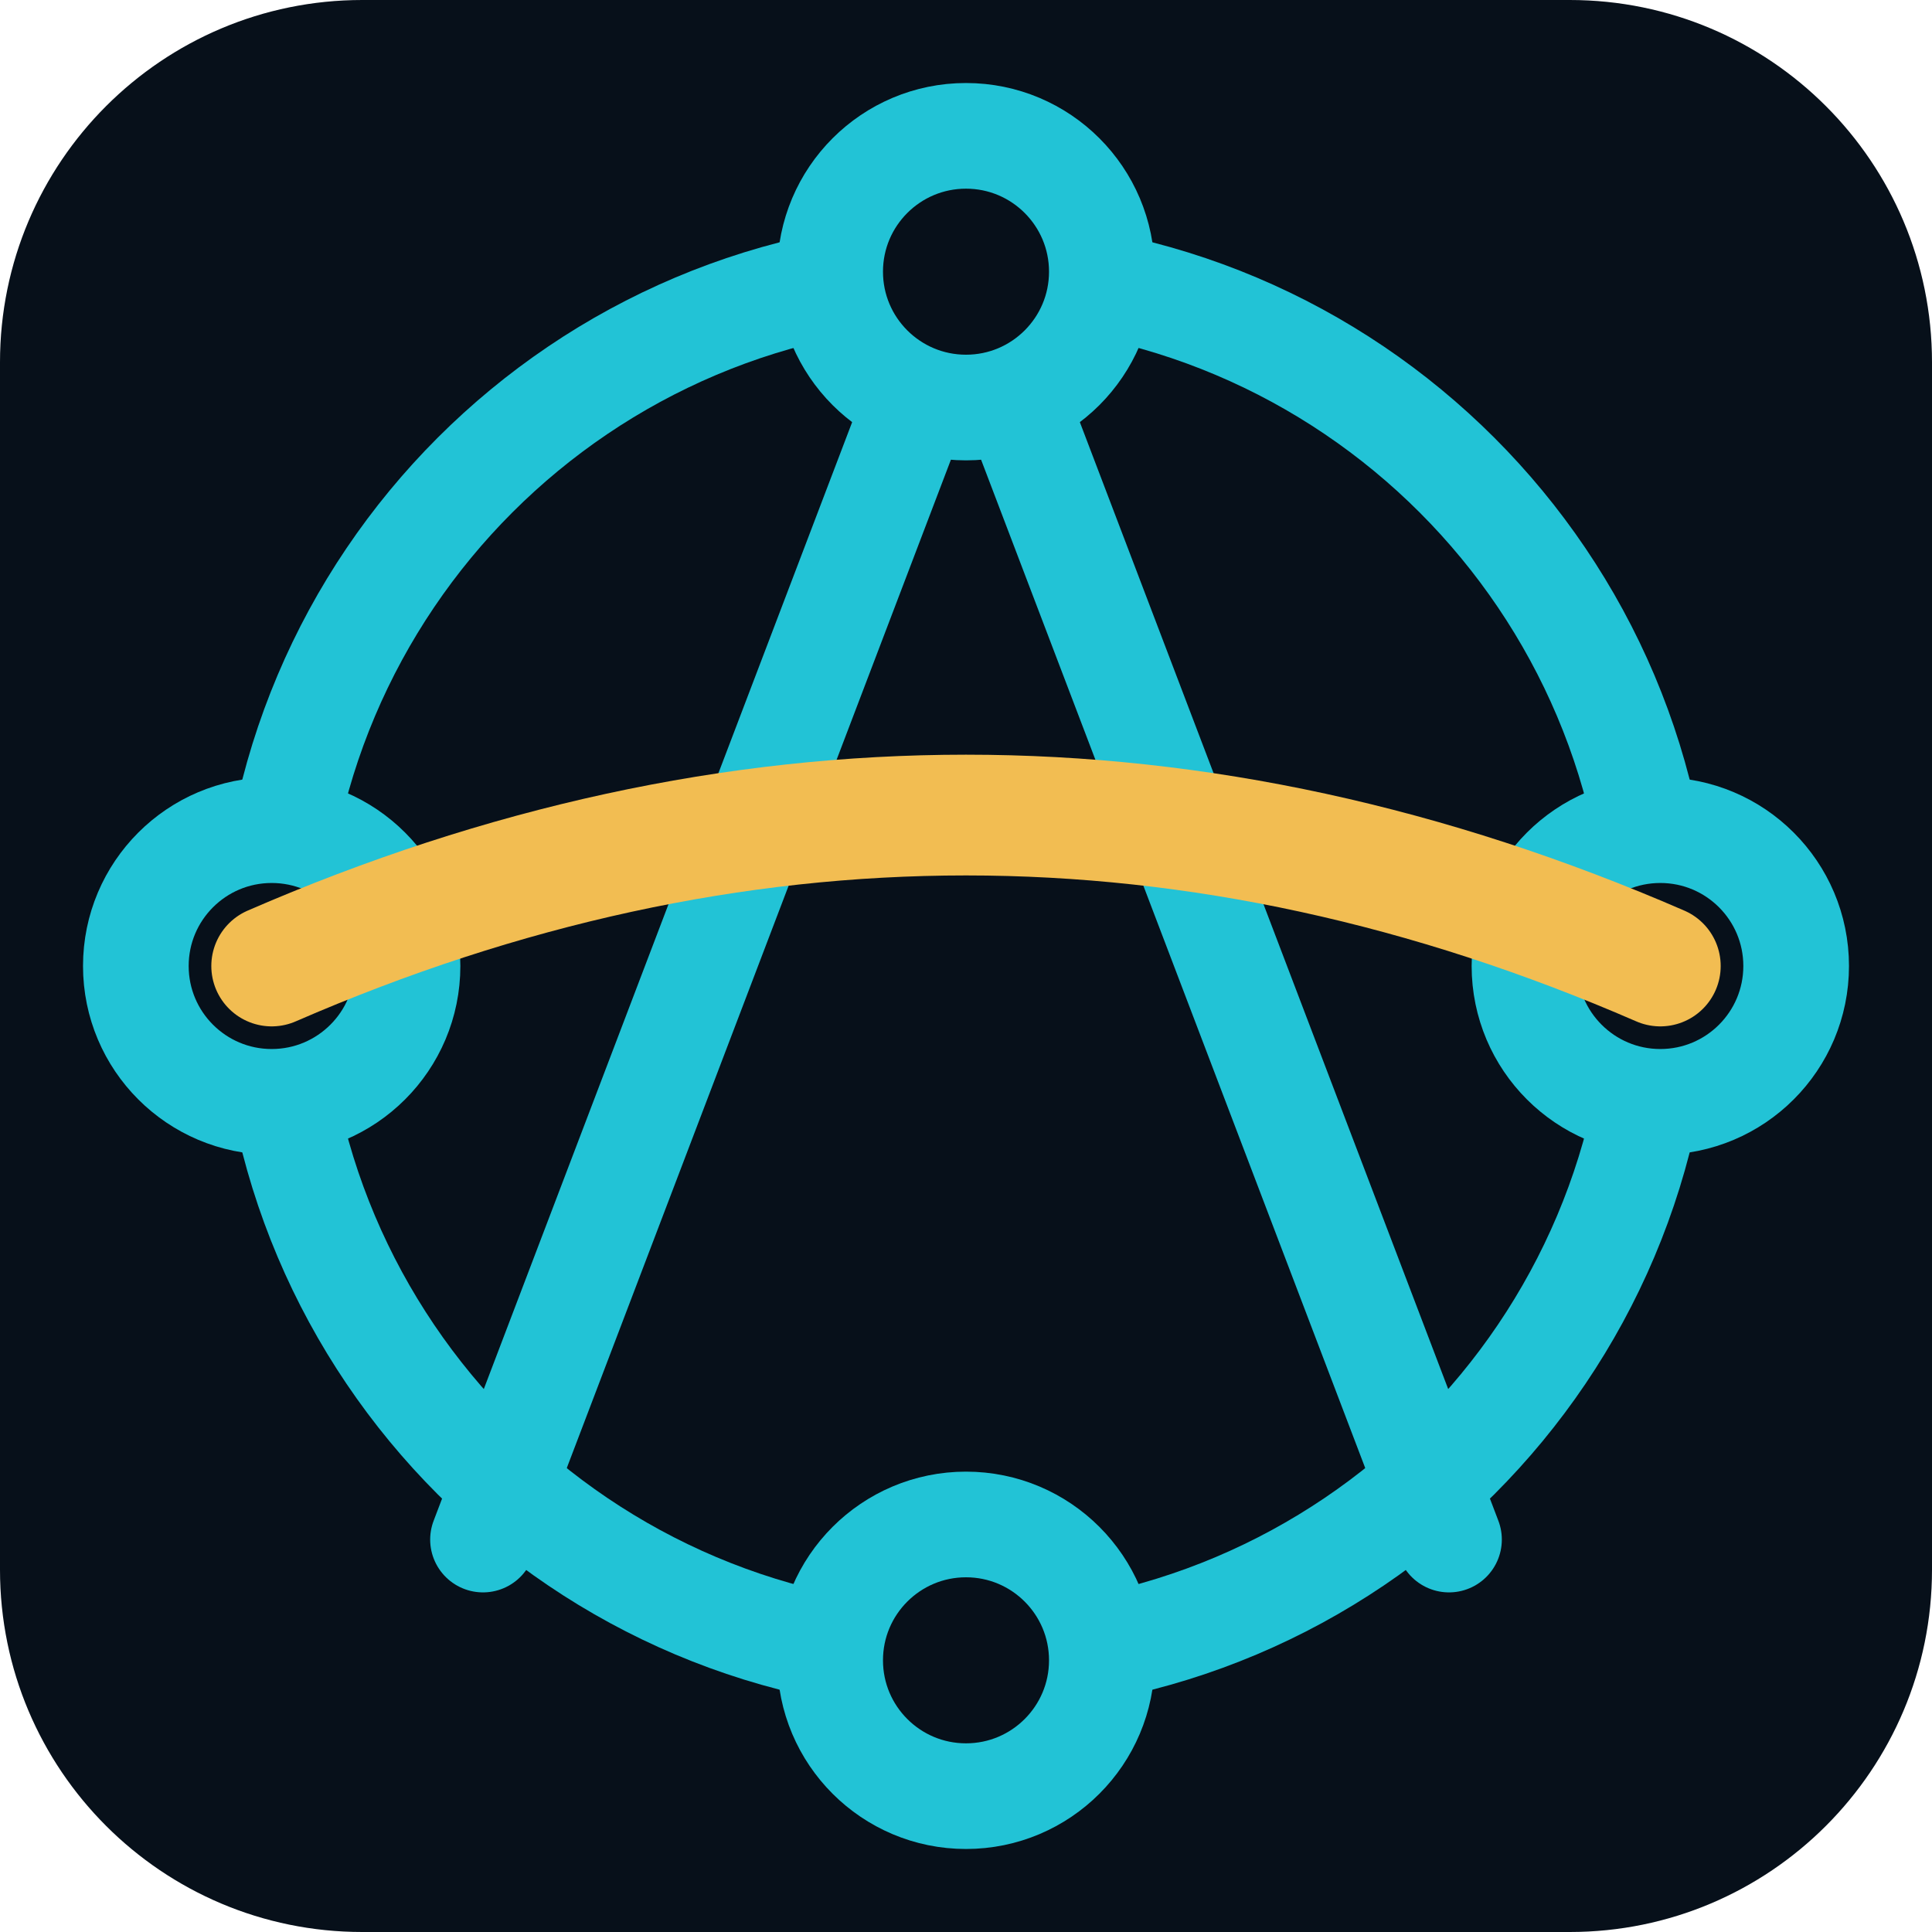
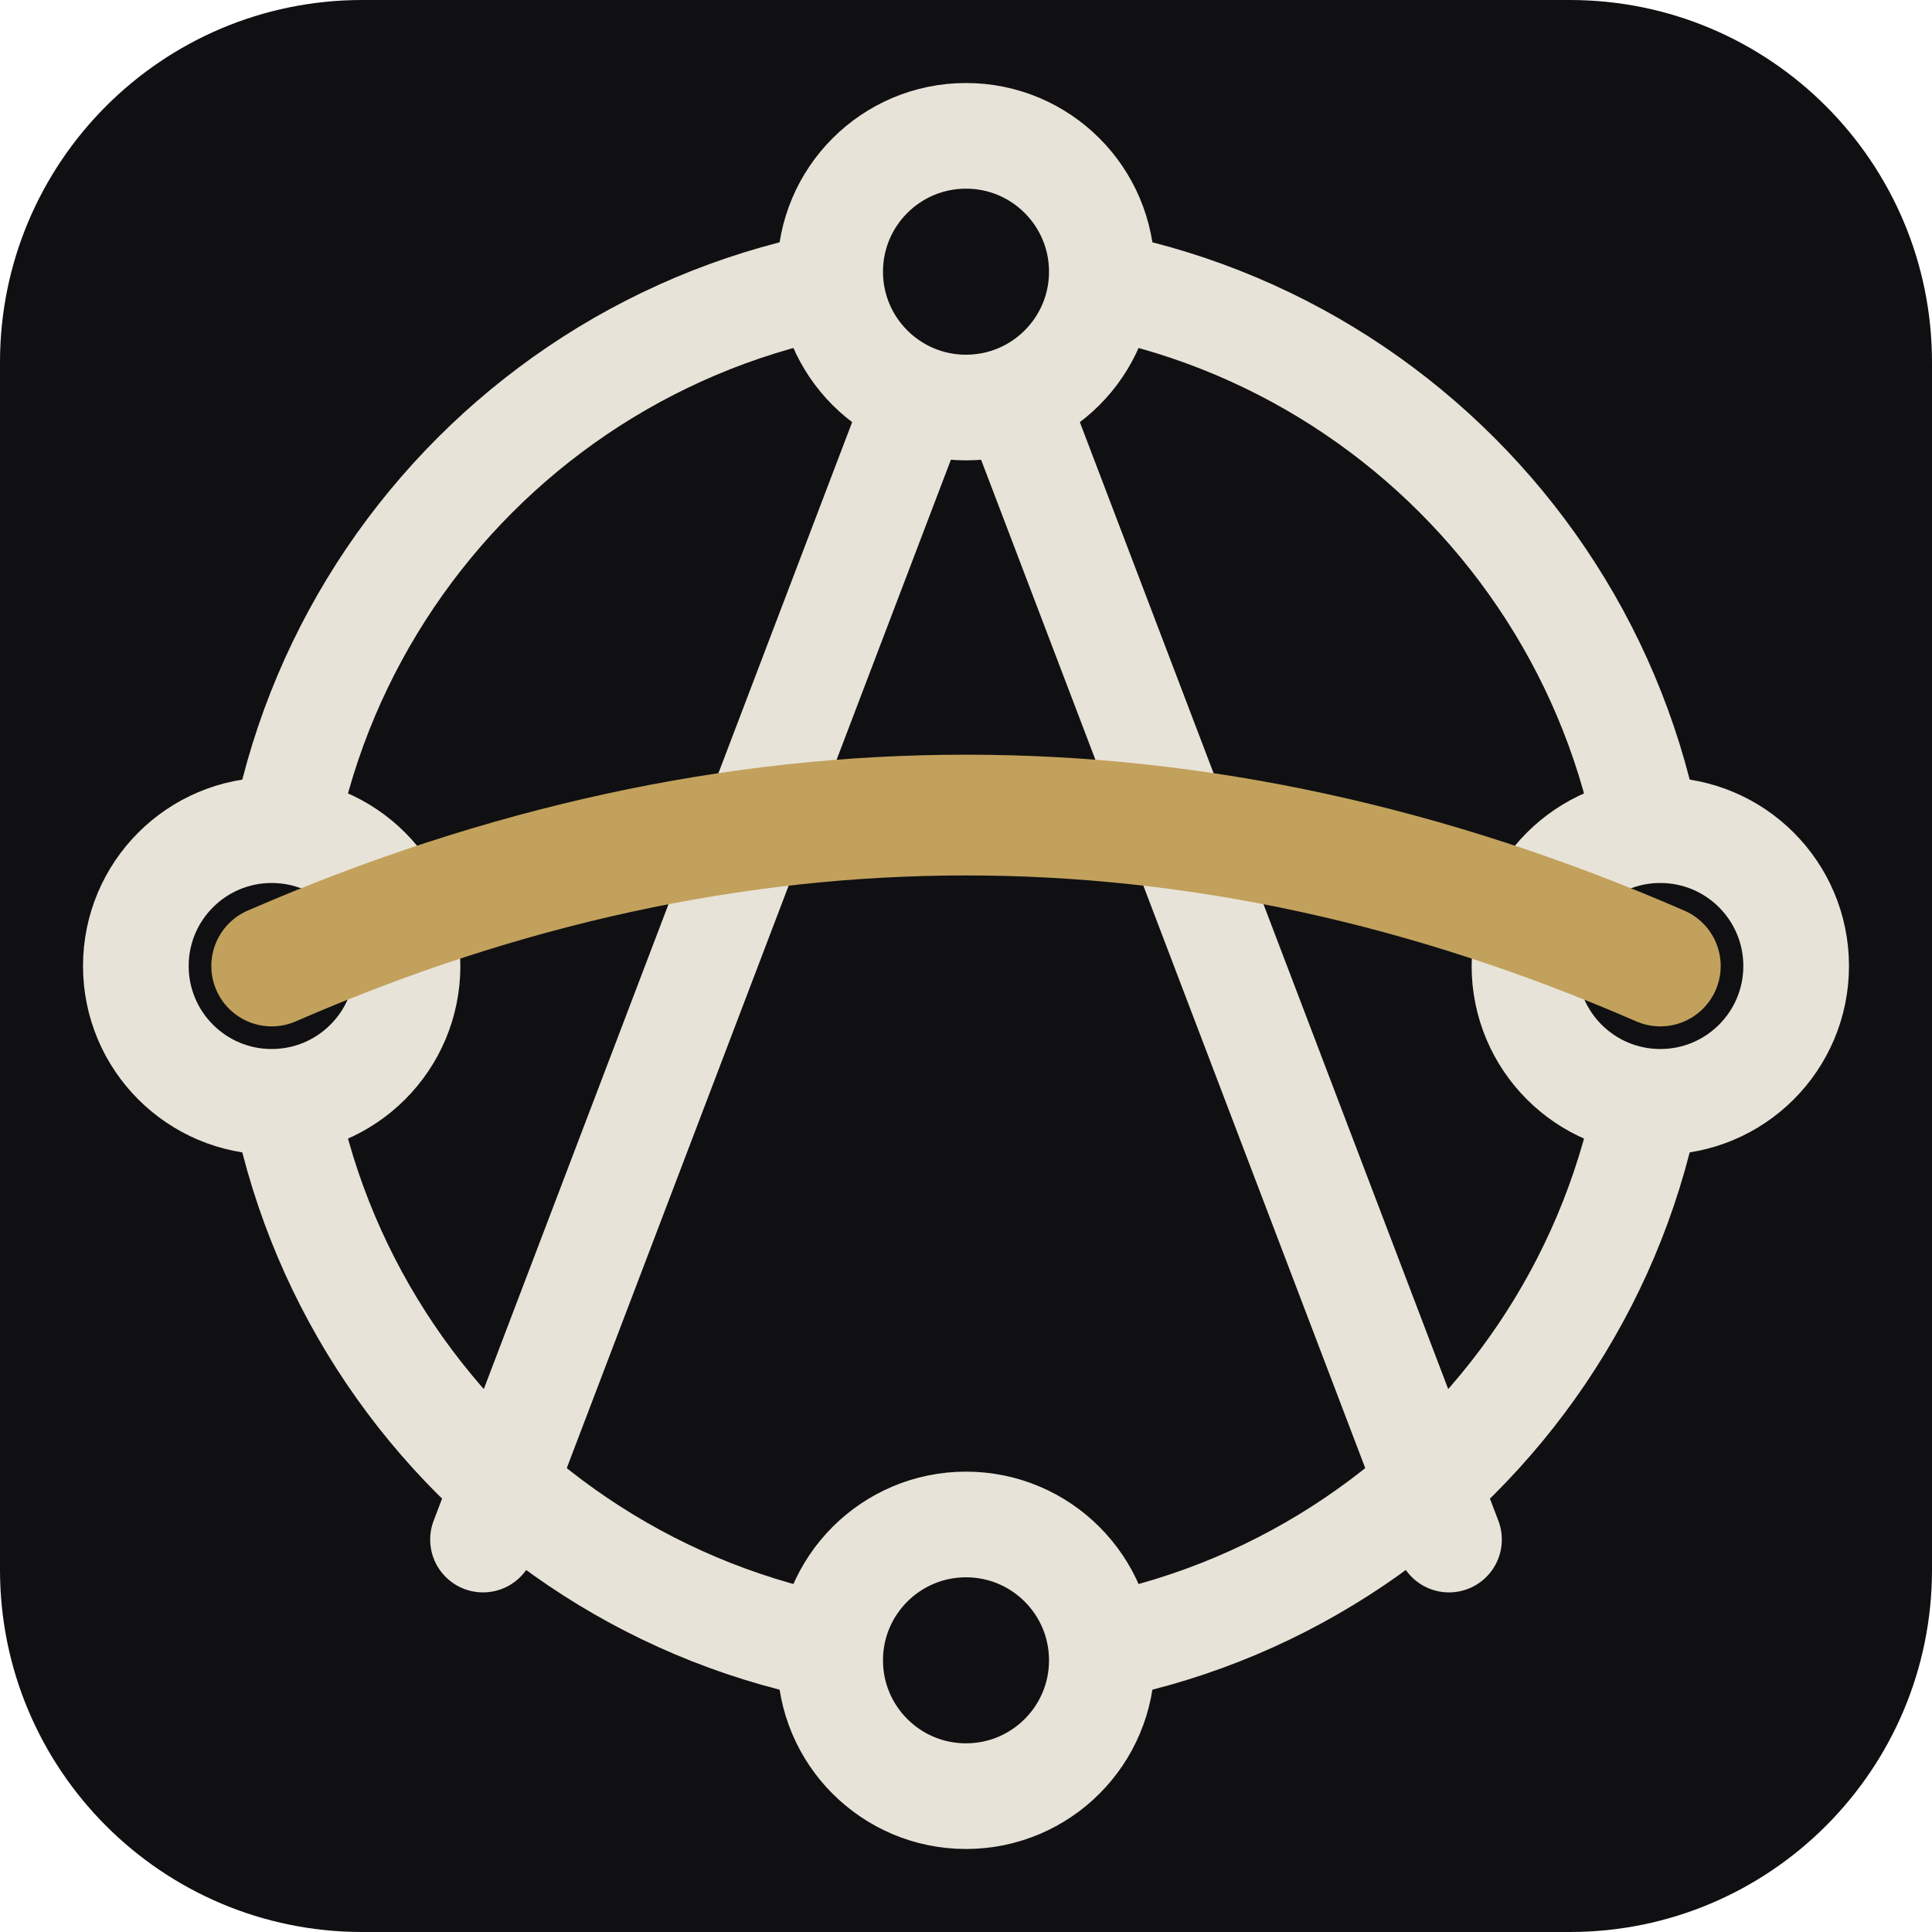
<svg xmlns="http://www.w3.org/2000/svg" viewBox="0 0 64 64">
-   <rect width="64" height="64" rx="12" fill="#07101a" />
-   <g fill="none" stroke="#22c3d6" stroke-linecap="round" stroke-linejoin="round" stroke-width="3.5">
+   <rect width="64" height="64" rx="12" fill="#101012" />
+   <g fill="none" stroke="#e8e3d8" stroke-linecap="round" stroke-linejoin="round" stroke-width="3.5">
    <circle cx="32" cy="32" r="23" />
    <path d="M32 9 16 51M32 9l16 42" />
-     <circle cx="32" cy="9" r="4.5" fill="#07101a" />
-     <circle cx="9" cy="32" r="4.5" fill="#07101a" />
-     <circle cx="55" cy="32" r="4.5" fill="#07101a" />
-     <circle cx="32" cy="55" r="4.5" fill="#07101a" />
+     <circle cx="32" cy="9" r="4.5" fill="#101012" />
+     <circle cx="9" cy="32" r="4.5" fill="#101012" />
+     <circle cx="55" cy="32" r="4.5" fill="#101012" />
+     <circle cx="32" cy="55" r="4.5" fill="#101012" />
  </g>
-   <path d="M9 32Q32 22 55 32" fill="none" stroke="#f2bd52" stroke-linecap="round" stroke-width="4" />
+   <path d="M9 32Q32 22 55 32" fill="none" stroke="#c2a15c" stroke-linecap="round" stroke-width="4" />
</svg>
